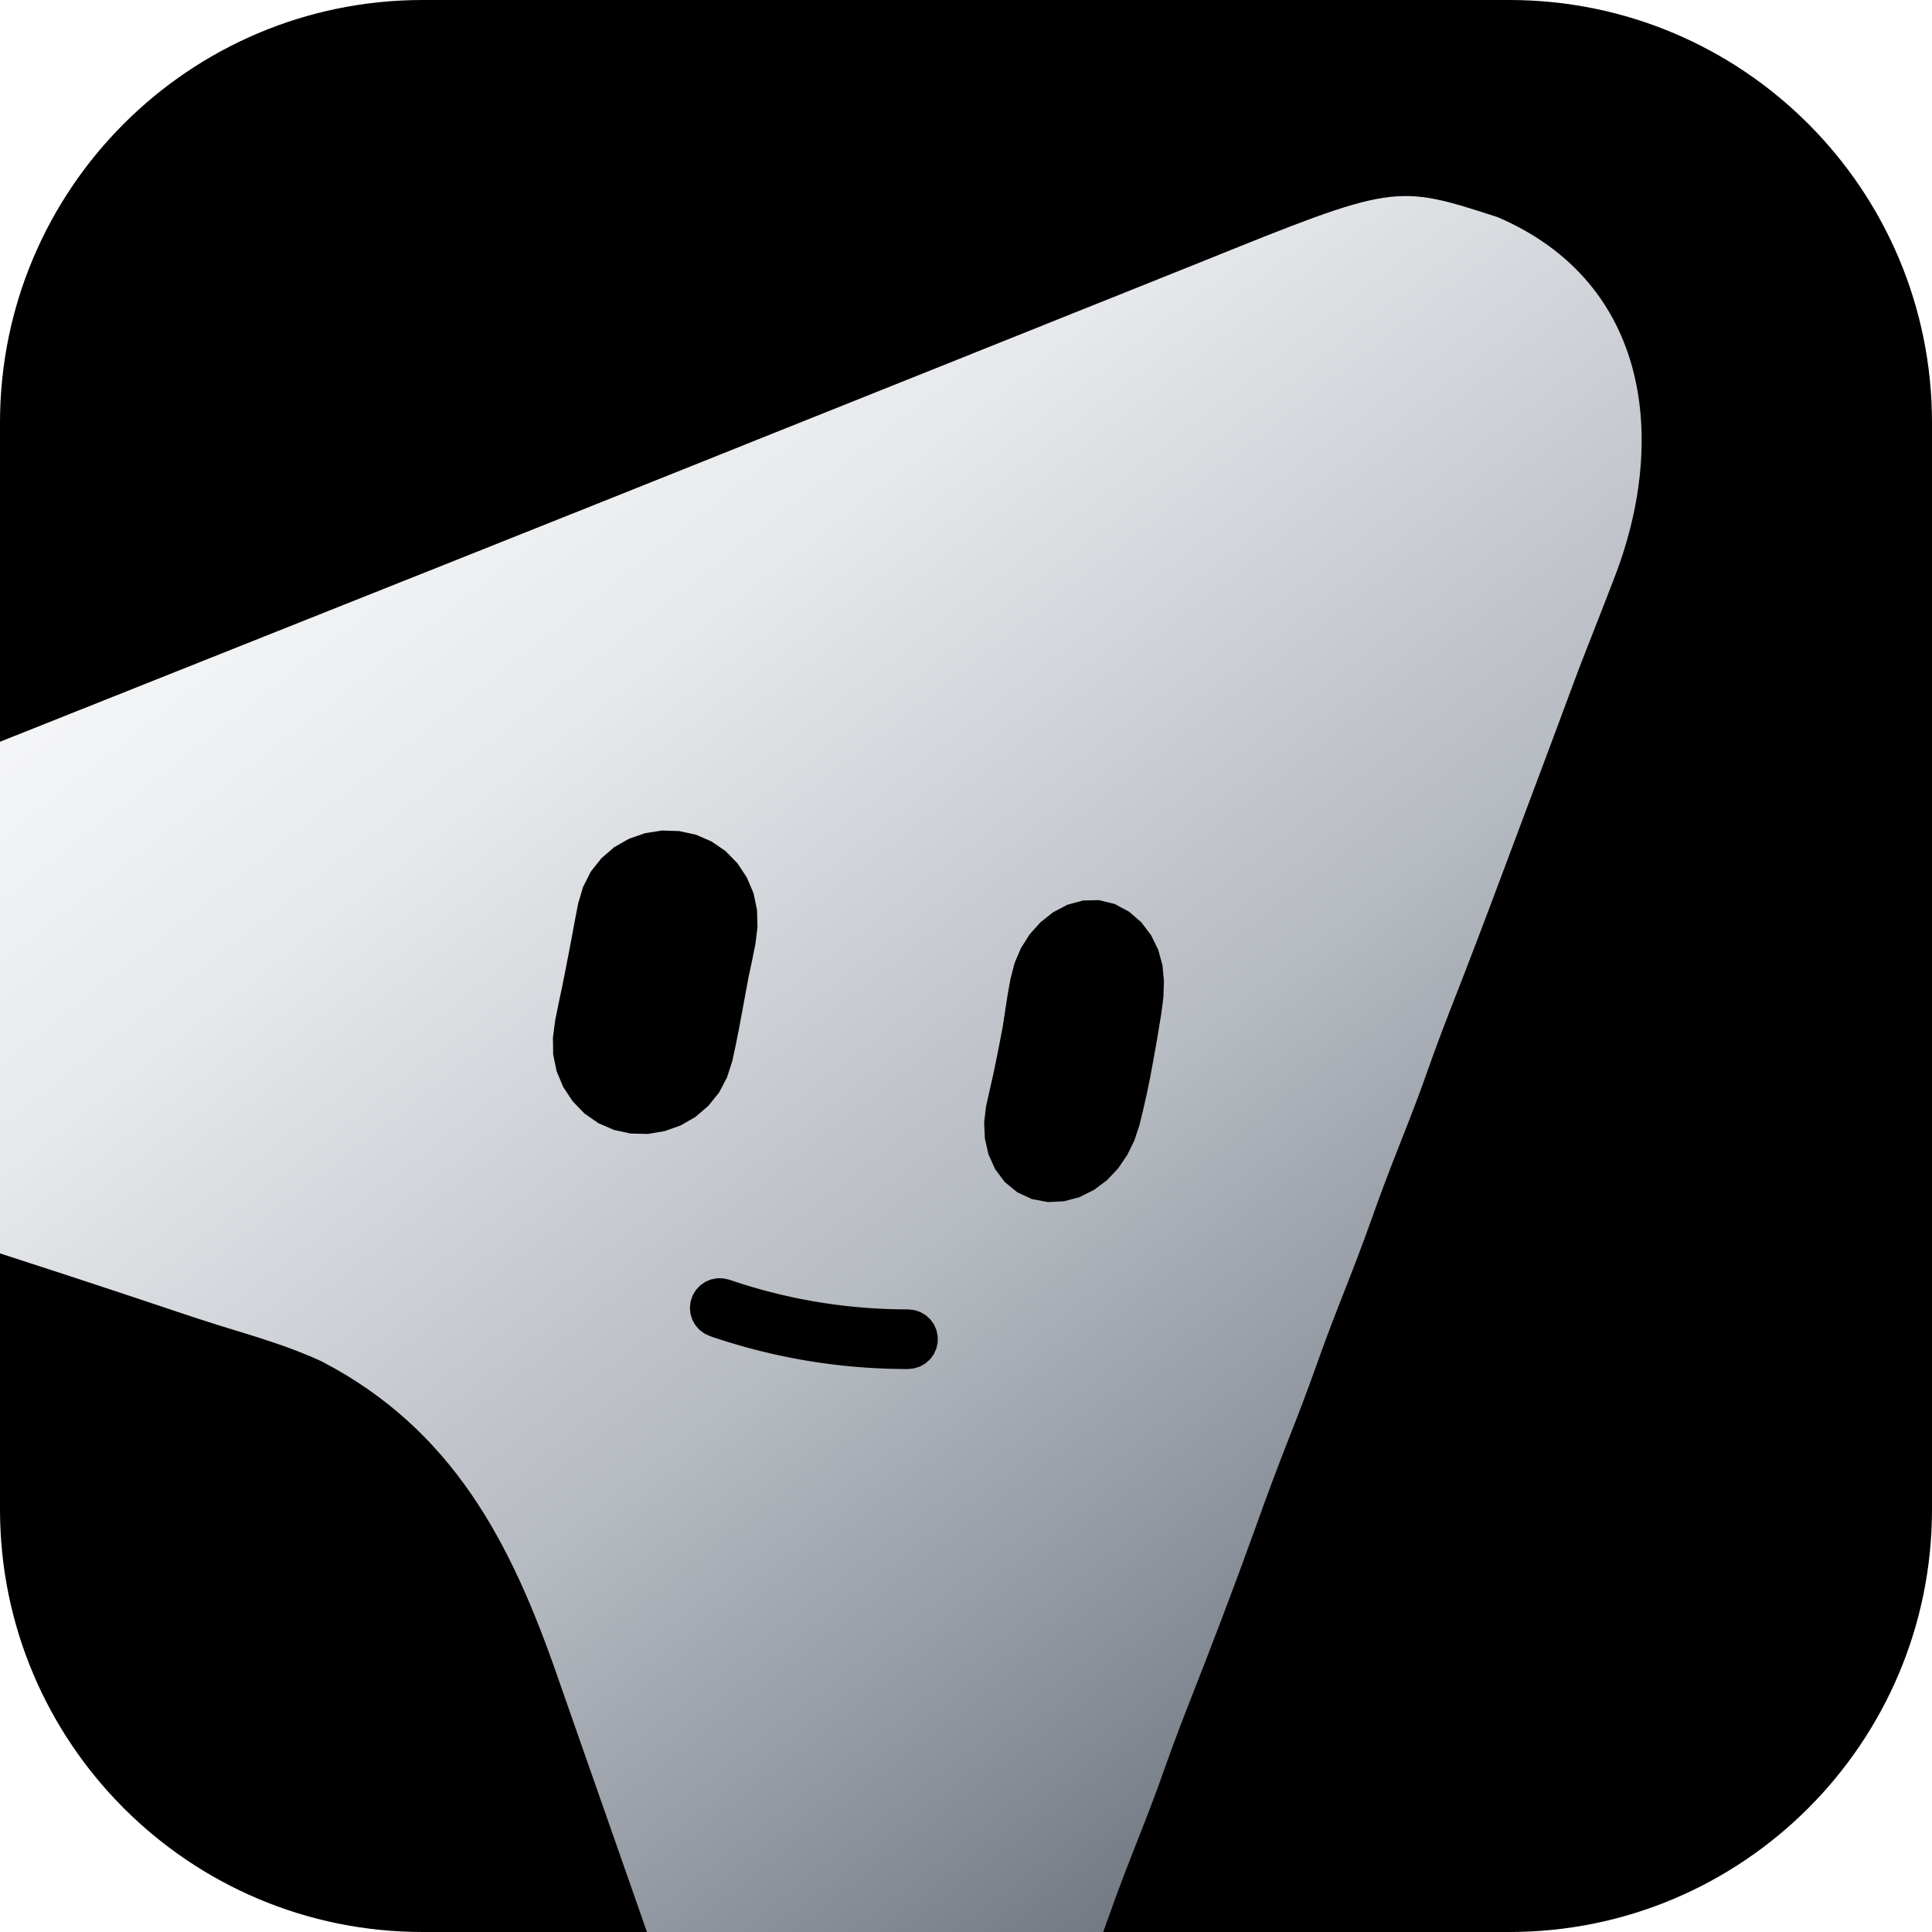
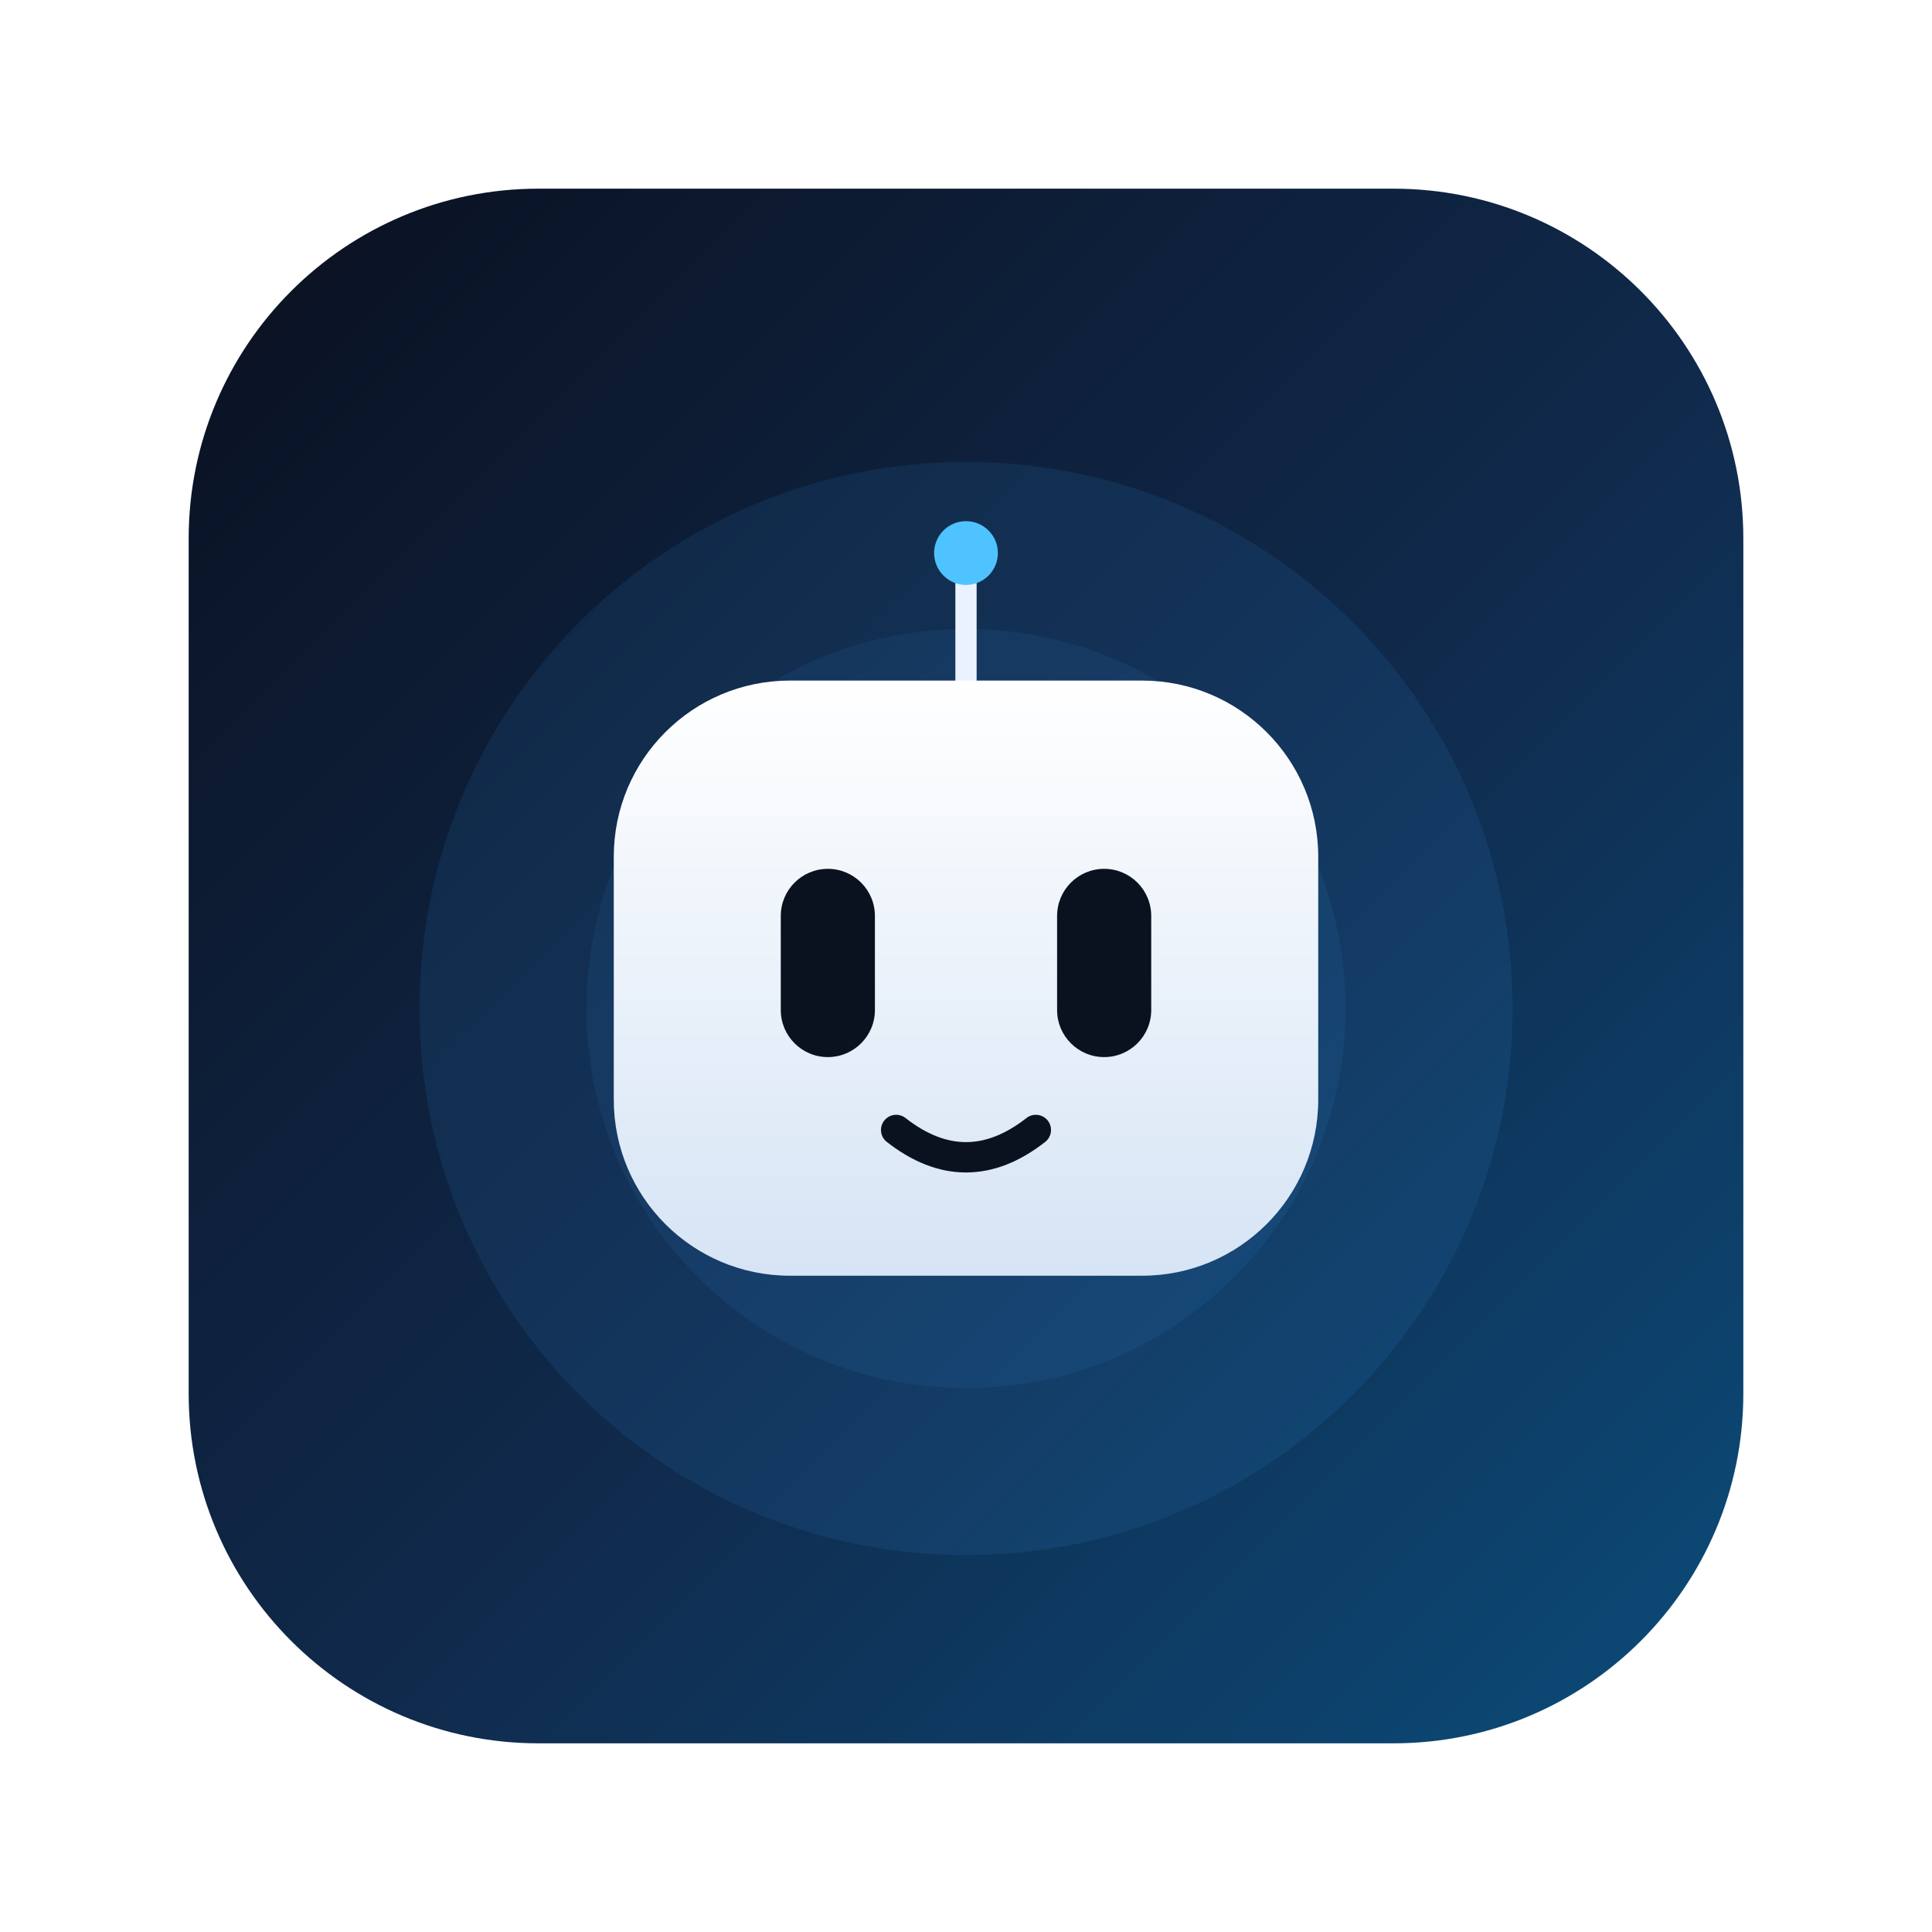
<svg xmlns="http://www.w3.org/2000/svg" viewBox="0 0 1024 1024" role="img" aria-labelledby="title desc">
  <defs>
+     <linearGradient id="bg" x1="0" y1="0" x2="1" y2="1">
+       <stop offset="0" stop-color="#0A1020" />
+       <stop offset="0.55" stop-color="#102A4C" />
+       <stop offset="1" stop-color="#0B4C7A" />
+     </linearGradient>
+     <linearGradient id="face" x1="0" y1="0" x2="0" y2="1">
+       <stop offset="0" stop-color="#FFFFFF" />
+       <stop offset="1" stop-color="#D6E4F5" />
+     </linearGradient>
    <clipPath id="tile">
-       <rect width="1024" height="1024" rx="224" />
+       <rect width="1024" height="1024" rx="230.4" />
    </clipPath>
-     <linearGradient id="mascot-grey" x1="18%" y1="10%" x2="84%" y2="94%">
-       <stop offset="0" stop-color="#FFFFFF" />
-       <stop offset="0.28" stop-color="#E6E8EB" />
-       <stop offset="0.58" stop-color="#B7BBC2" />
-       <stop offset="0.82" stop-color="#848A94" />
-       <stop offset="1" stop-color="#5B616B" />
-     </linearGradient>
  </defs>
-   <g clip-path="url(#tile)">
-     <rect width="1024" height="1024" fill="#000000" />
-     <path fill="url(#mascot-grey)" fill-rule="evenodd" d="M 855.02 307.86 C 853.52 311.72 852.03 315.58 850.54 319.44 C 847.65 326.93 844.71 334.40 841.76 341.87 C 836.84 354.31 832.20 366.84 827.57 379.39 C 821.95 394.57 816.25 409.71 810.56 424.86 C 805.83 437.46 801.11 450.05 796.40 462.65 C 787.38 486.76 778.27 510.81 768.83 534.76 C 763.60 548.10 758.73 561.55 753.95 575.06 C 749.45 587.42 744.60 599.64 739.78 611.88 C 735.43 622.96 731.25 634.06 727.28 645.28 C 721.93 660.40 716.12 675.31 710.24 690.23 C 705.89 701.30 701.71 712.41 697.74 723.63 C 693.08 736.80 688.09 749.80 682.97 762.80 C 676.91 778.19 671.13 793.65 665.60 809.25 C 653.91 841.70 641.59 873.92 628.95 906.00 C 623.71 919.35 618.85 932.79 614.07 946.31 C 609.57 958.67 604.72 970.89 599.90 983.13 C 595.55 994.20 591.37 1005.31 587.40 1016.53 C 553.14 1112.62 553.14 1112.62 516.31 1130.67 C 484.93 1144.17 457.26 1148.81 424.19 1137.67 C 400.29 1127.05 375.46 1112.10 364.88 1086.92 C 364.25 1085.10 363.61 1083.28 362.96 1081.41 C 362.22 1079.31 361.48 1077.21 360.72 1075.05 C 359.54 1071.62 359.54 1071.62 358.33 1068.13 C 357.48 1065.70 356.63 1063.28 355.75 1060.79 C 353.91 1055.53 352.07 1050.26 350.24 1045.00 C 347.33 1036.64 344.40 1028.28 341.47 1019.93 C 333.12 996.17 324.81 972.41 316.52 948.64 C 311.44 934.09 306.34 919.55 301.23 905.02 C 299.29 899.50 297.37 893.99 295.45 888.47 C 270.91 817.76 240.19 757.92 170.76 721.70 C 153.30 713.50 134.62 708.21 116.24 702.53 C 101.98 698.05 87.84 693.23 73.67 688.47 C 50.38 680.71 27.06 673.07 3.70 665.52 C -1.79 663.74 -7.29 661.95 -12.78 660.17 C -23.39 656.72 -34.01 653.33 -44.64 649.96 C -82.46 637.86 -119.55 625.93 -140.31 589.31 C -154.81 554.43 -162.14 524.71 -148.01 488.11 C -134.11 458.09 -112.06 437.84 -81.52 425.66 C -78.53 424.47 -75.54 423.27 -72.47 422.04 C -69.20 420.74 -65.93 419.44 -62.56 418.10 C -59.04 416.70 -55.53 415.30 -52.02 413.89 C -42.38 410.04 -32.74 406.21 -23.10 402.37 C -12.74 398.25 -2.38 394.11 7.98 389.97 C 32.87 380.04 57.78 370.12 82.69 360.20 C 94.40 355.54 106.10 350.87 117.81 346.21 C 121.30 344.82 121.30 344.82 124.87 343.40 C 129.59 341.52 134.31 339.63 139.04 337.75 C 150.99 332.99 162.93 328.23 174.88 323.47 C 177.26 322.52 179.65 321.57 182.10 320.59 C 196.72 314.77 211.34 308.95 225.96 303.13 C 287.71 278.54 349.42 253.88 411.11 229.15 C 439.23 217.88 467.36 206.64 495.49 195.39 C 518.02 186.39 540.53 177.37 563.04 168.32 C 578.42 162.13 593.81 155.98 609.20 149.84 C 618.02 146.33 626.84 142.80 635.64 139.24 C 739.26 97.41 739.26 97.41 793.85 115.12 C 875.04 150.01 884.06 234.58 855.02 307.86 Z M 350.90 440.19 L 359.96 440.49 L 368.77 442.38 L 377.08 445.97 L 384.54 451.07 L 390.86 457.56 L 395.84 465.11 L 399.38 473.41 L 401.23 482.26 L 401.49 491.28 L 400.39 500.26 L 398.62 509.16 L 396.72 518.01 L 395.08 526.90 L 393.43 535.80 L 391.79 544.69 L 390.02 553.59 L 388.12 562.44 L 385.34 571.04 L 381.13 579.05 L 375.48 586.09 L 368.61 591.99 L 360.77 596.50 L 352.25 599.53 L 343.36 601.01 L 334.29 600.80 L 325.44 598.90 L 317.18 595.32 L 309.76 590.18 L 303.48 583.64 L 298.50 576.10 L 295.01 567.75 L 293.19 558.90 L 293.07 549.88 L 294.25 540.90 L 296.02 532.05 L 297.91 523.19 L 299.68 514.30 L 301.41 505.40 L 303.10 496.51 L 304.74 487.62 L 306.47 478.72 L 309.04 470.08 L 313.13 461.99 L 318.74 454.90 L 325.57 449.00 L 333.45 444.53 L 341.97 441.58 Z M 582.49 477.08 L 590.84 479.14 L 598.39 483.19 L 604.88 488.80 L 610.06 495.62 L 613.86 503.34 L 616.13 511.60 L 616.93 520.16 L 616.60 528.76 L 615.50 537.27 L 614.11 545.75 L 612.68 554.22 L 611.16 562.69 L 609.60 571.12 L 607.87 579.55 L 605.97 587.94 L 603.95 596.29 L 601.25 604.42 L 597.46 612.18 L 592.65 619.26 L 586.75 625.50 L 579.88 630.64 L 572.21 634.48 L 563.90 636.71 L 555.35 637.13 L 546.92 635.53 L 539.16 631.91 L 532.50 626.47 L 527.40 619.60 L 523.90 611.80 L 522.00 603.41 L 521.62 594.85 L 522.64 586.30 L 524.53 577.91 L 526.43 569.52 L 528.16 561.13 L 529.84 552.70 L 531.45 544.23 L 532.75 535.75 L 534.06 527.24 L 535.58 518.81 L 537.73 510.50 L 541.10 502.58 L 545.65 495.33 L 551.38 488.92 L 558.09 483.57 L 565.67 479.56 L 573.94 477.29 Z M 376.40 708.21 L 378.08 708.79 L 379.81 709.36 L 381.54 709.92 L 383.28 710.48 L 385.01 711.02 L 386.75 711.56 L 388.49 712.08 L 390.23 712.60 L 391.97 713.10 L 393.72 713.60 L 395.46 714.08 L 397.21 714.56 L 398.96 715.03 L 400.71 715.48 L 402.47 715.93 L 404.22 716.36 L 405.98 716.79 L 407.74 717.20 L 409.50 717.61 L 411.26 718.00 L 413.02 718.39 L 414.79 718.76 L 416.56 719.13 L 418.33 719.48 L 420.10 719.83 L 421.87 720.16 L 423.65 720.49 L 425.42 720.81 L 427.20 721.11 L 428.98 721.41 L 430.76 721.69 L 432.54 721.97 L 434.33 722.23 L 436.11 722.49 L 437.90 722.73 L 439.69 722.97 L 441.48 723.19 L 443.28 723.41 L 445.07 723.61 L 446.87 723.81 L 448.66 723.99 L 450.46 724.17 L 452.26 724.33 L 454.07 724.49 L 455.87 724.63 L 457.68 724.77 L 459.48 724.89 L 461.29 725.01 L 463.10 725.11 L 464.91 725.21 L 466.73 725.29 L 468.54 725.37 L 470.36 725.43 L 472.17 725.49 L 473.99 725.53 L 475.81 725.57 L 477.63 725.59 L 479.46 725.61 L 481.24 725.61 L 481.24 725.61 L 484.53 725.28 L 487.67 724.27 L 490.54 722.62 L 493.00 720.42 L 494.95 717.75 L 496.30 714.73 L 497.00 711.50 L 497.01 708.20 L 496.33 704.96 L 494.99 701.94 L 493.06 699.26 L 490.61 697.04 L 487.75 695.38 L 484.61 694.35 L 481.33 694.00 L 481.33 694.00 L 479.63 694.00 L 477.98 693.98 L 476.33 693.96 L 474.69 693.93 L 473.04 693.89 L 471.40 693.84 L 469.76 693.78 L 468.12 693.71 L 466.48 693.63 L 464.84 693.55 L 463.21 693.45 L 461.58 693.35 L 459.95 693.24 L 458.32 693.11 L 456.69 692.98 L 455.06 692.84 L 453.44 692.69 L 451.82 692.54 L 450.19 692.37 L 448.57 692.19 L 446.96 692.01 L 445.34 691.81 L 443.72 691.61 L 442.11 691.40 L 440.50 691.18 L 438.89 690.95 L 437.28 690.71 L 435.67 690.46 L 434.07 690.20 L 432.46 689.94 L 430.86 689.66 L 429.26 689.38 L 427.66 689.08 L 426.06 688.78 L 424.47 688.47 L 422.87 688.15 L 421.28 687.82 L 419.68 687.48 L 418.09 687.13 L 416.50 686.78 L 414.92 686.41 L 413.33 686.04 L 411.75 685.65 L 410.16 685.26 L 408.58 684.86 L 407.00 684.45 L 405.42 684.03 L 403.84 683.60 L 402.26 683.16 L 400.69 682.71 L 399.11 682.26 L 397.54 681.79 L 395.97 681.32 L 394.40 680.84 L 392.83 680.34 L 391.26 679.84 L 389.70 679.33 L 388.13 678.81 L 386.53 678.27 L 386.53 678.27 L 383.31 677.54 L 380.00 677.50 L 376.76 678.15 L 373.73 679.46 L 371.03 681.37 L 368.79 683.80 L 367.10 686.64 L 366.04 689.77 L 365.66 693.05 L 365.96 696.34 L 366.95 699.49 L 368.56 702.38 L 370.74 704.86 L 373.39 706.83 L 376.40 708.21 Z" />
+   <g transform="translate(100 100) scale(0.8046875)">
+     <g clip-path="url(#tile)">
+       <rect width="1024" height="1024" fill="url(#bg)" />
+       <circle cx="512" cy="540" r="360" fill="#2FA8FF" opacity="0.10" />
+       <circle cx="512" cy="540" r="250" fill="#2FA8FF" opacity="0.08" />
+       <g transform="translate(512 520)">
+         <rect x="-7" y="-268" width="14" height="86" rx="7" fill="#EAF2FF" />
+         <circle cx="0" cy="-280" r="21" fill="#4FC3FF" />
+         <rect x="-232" y="-196" width="464" height="392" rx="116" fill="url(#face)" />
+         <rect x="-122" y="-72" width="62" height="124" rx="31" fill="#0A1220" />
+         <rect x="60" y="-72" width="62" height="124" rx="31" fill="#0A1220" />
+         <path d="M -46 100 Q 0 136 46 100" stroke="#0A1220" stroke-width="20" stroke-linecap="round" fill="none" />
+       </g>
+     </g>
  </g>
</svg>
